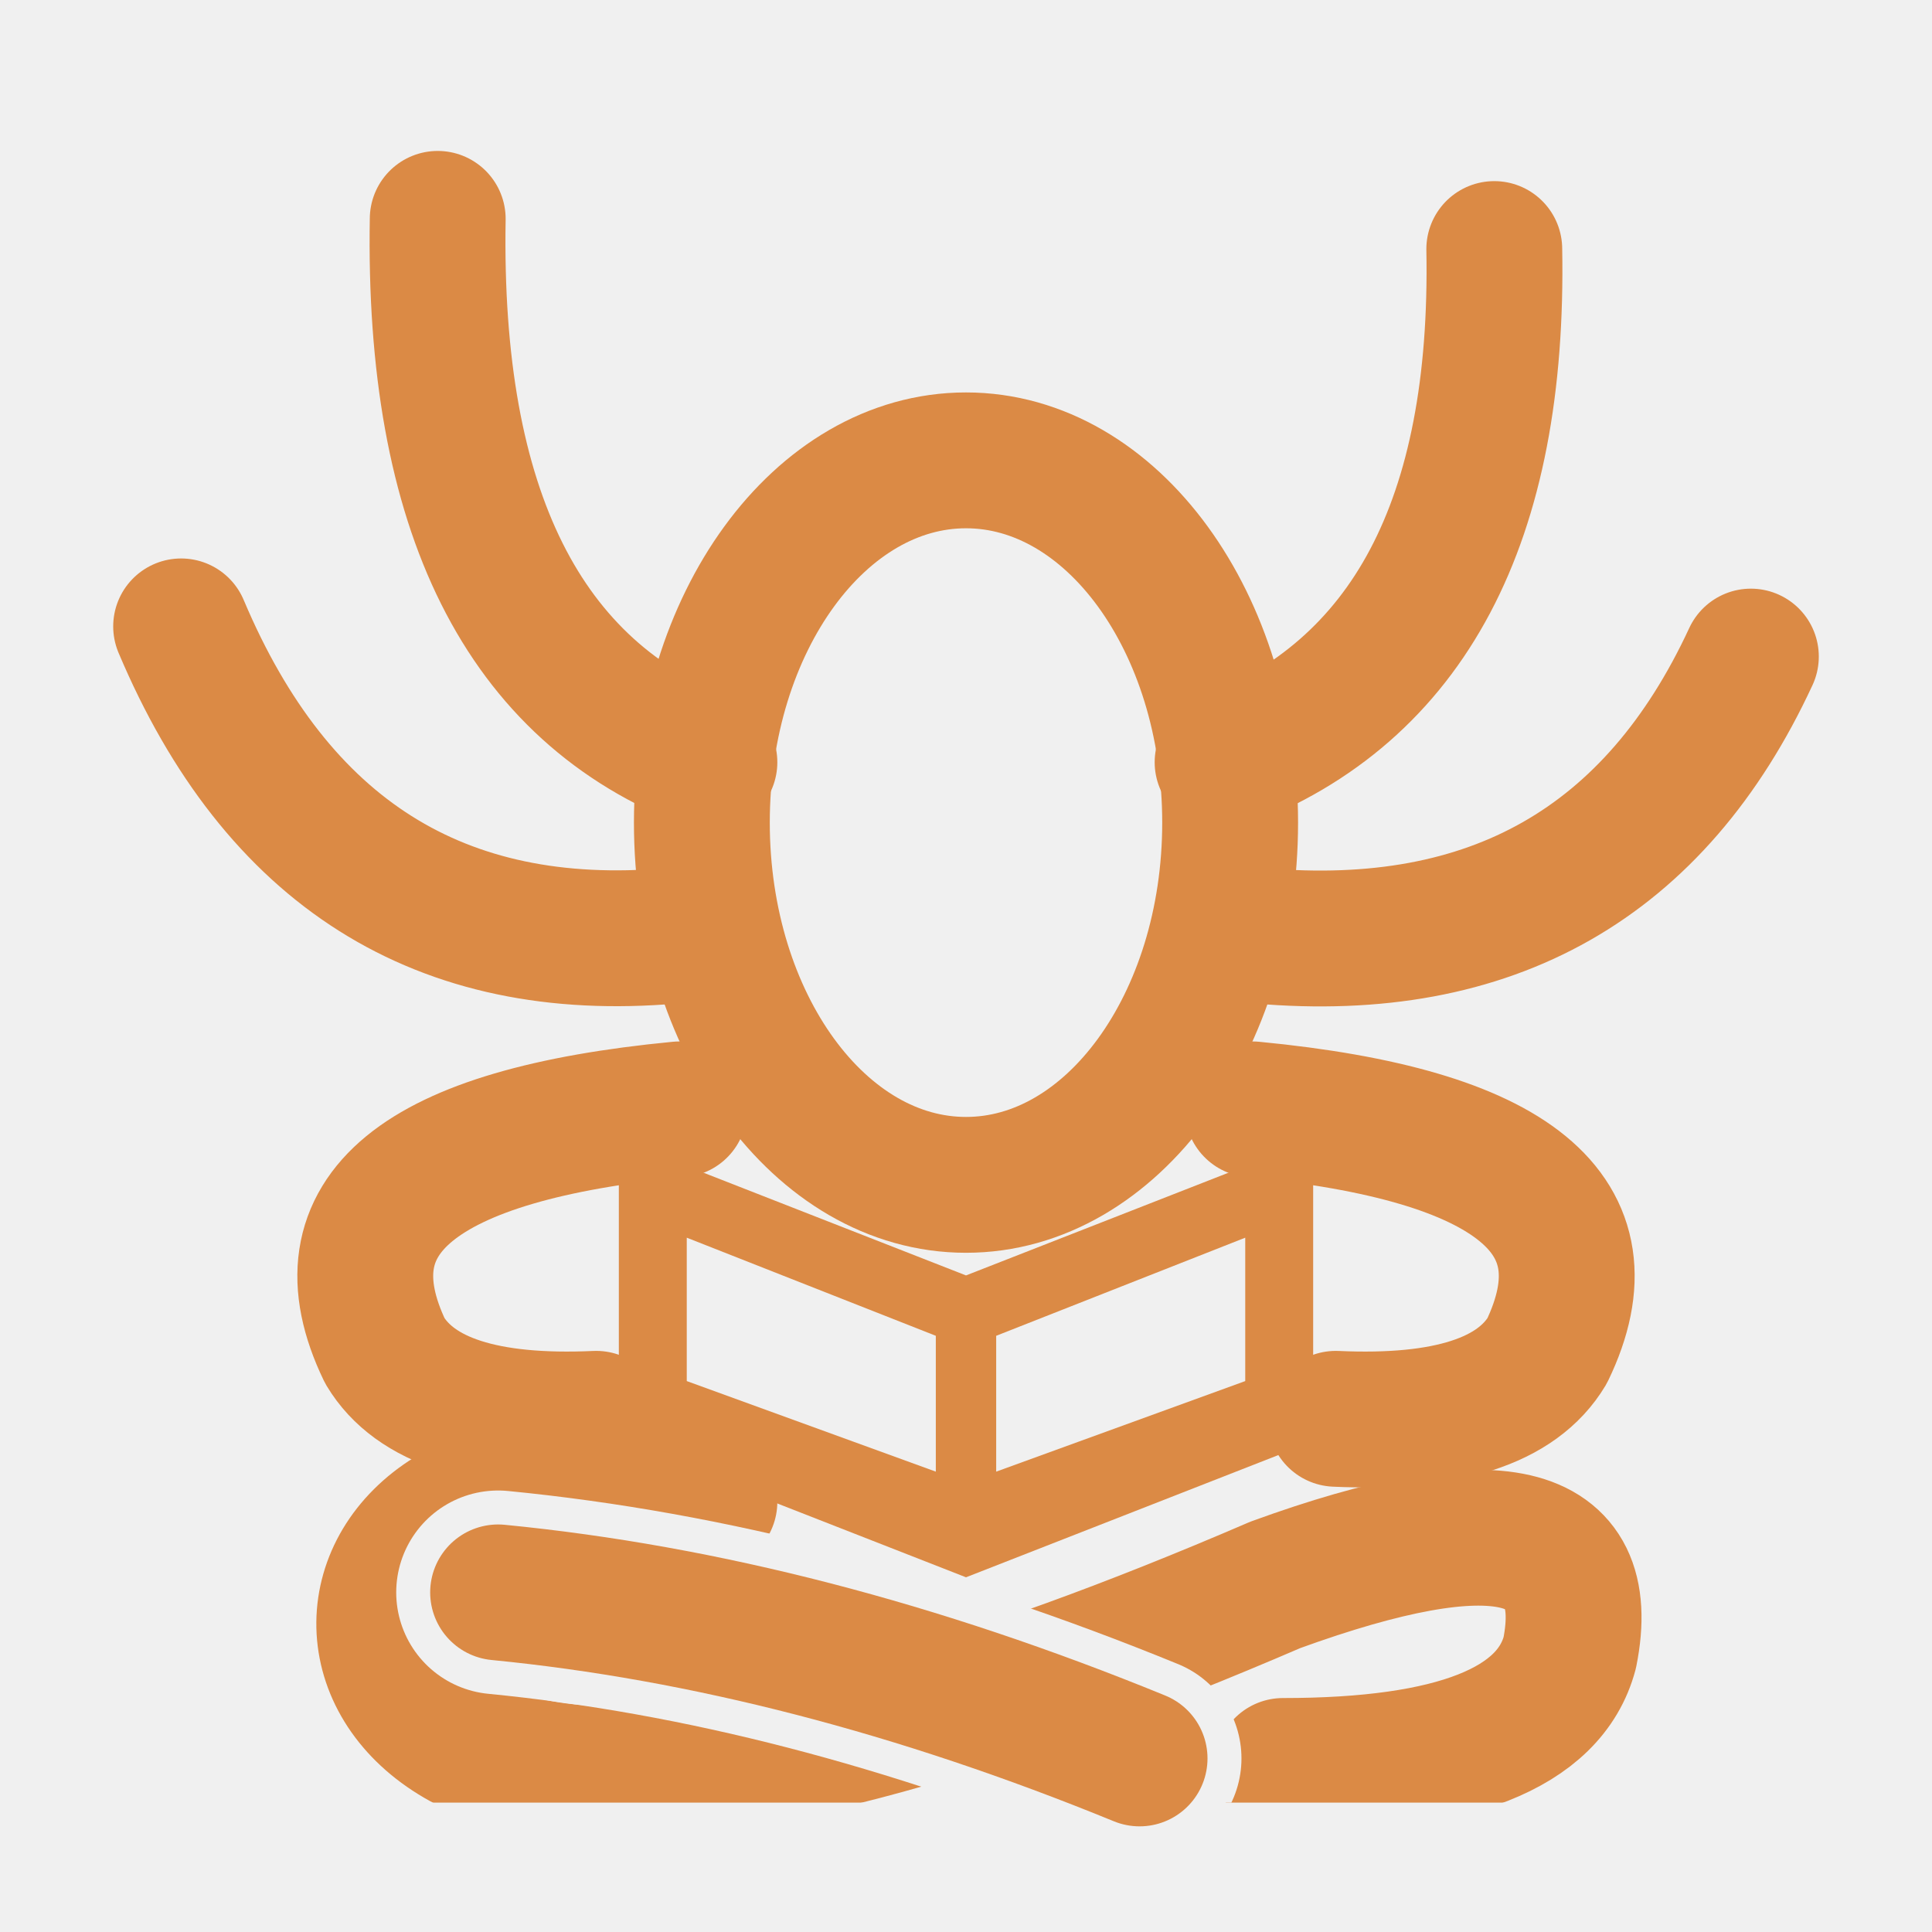
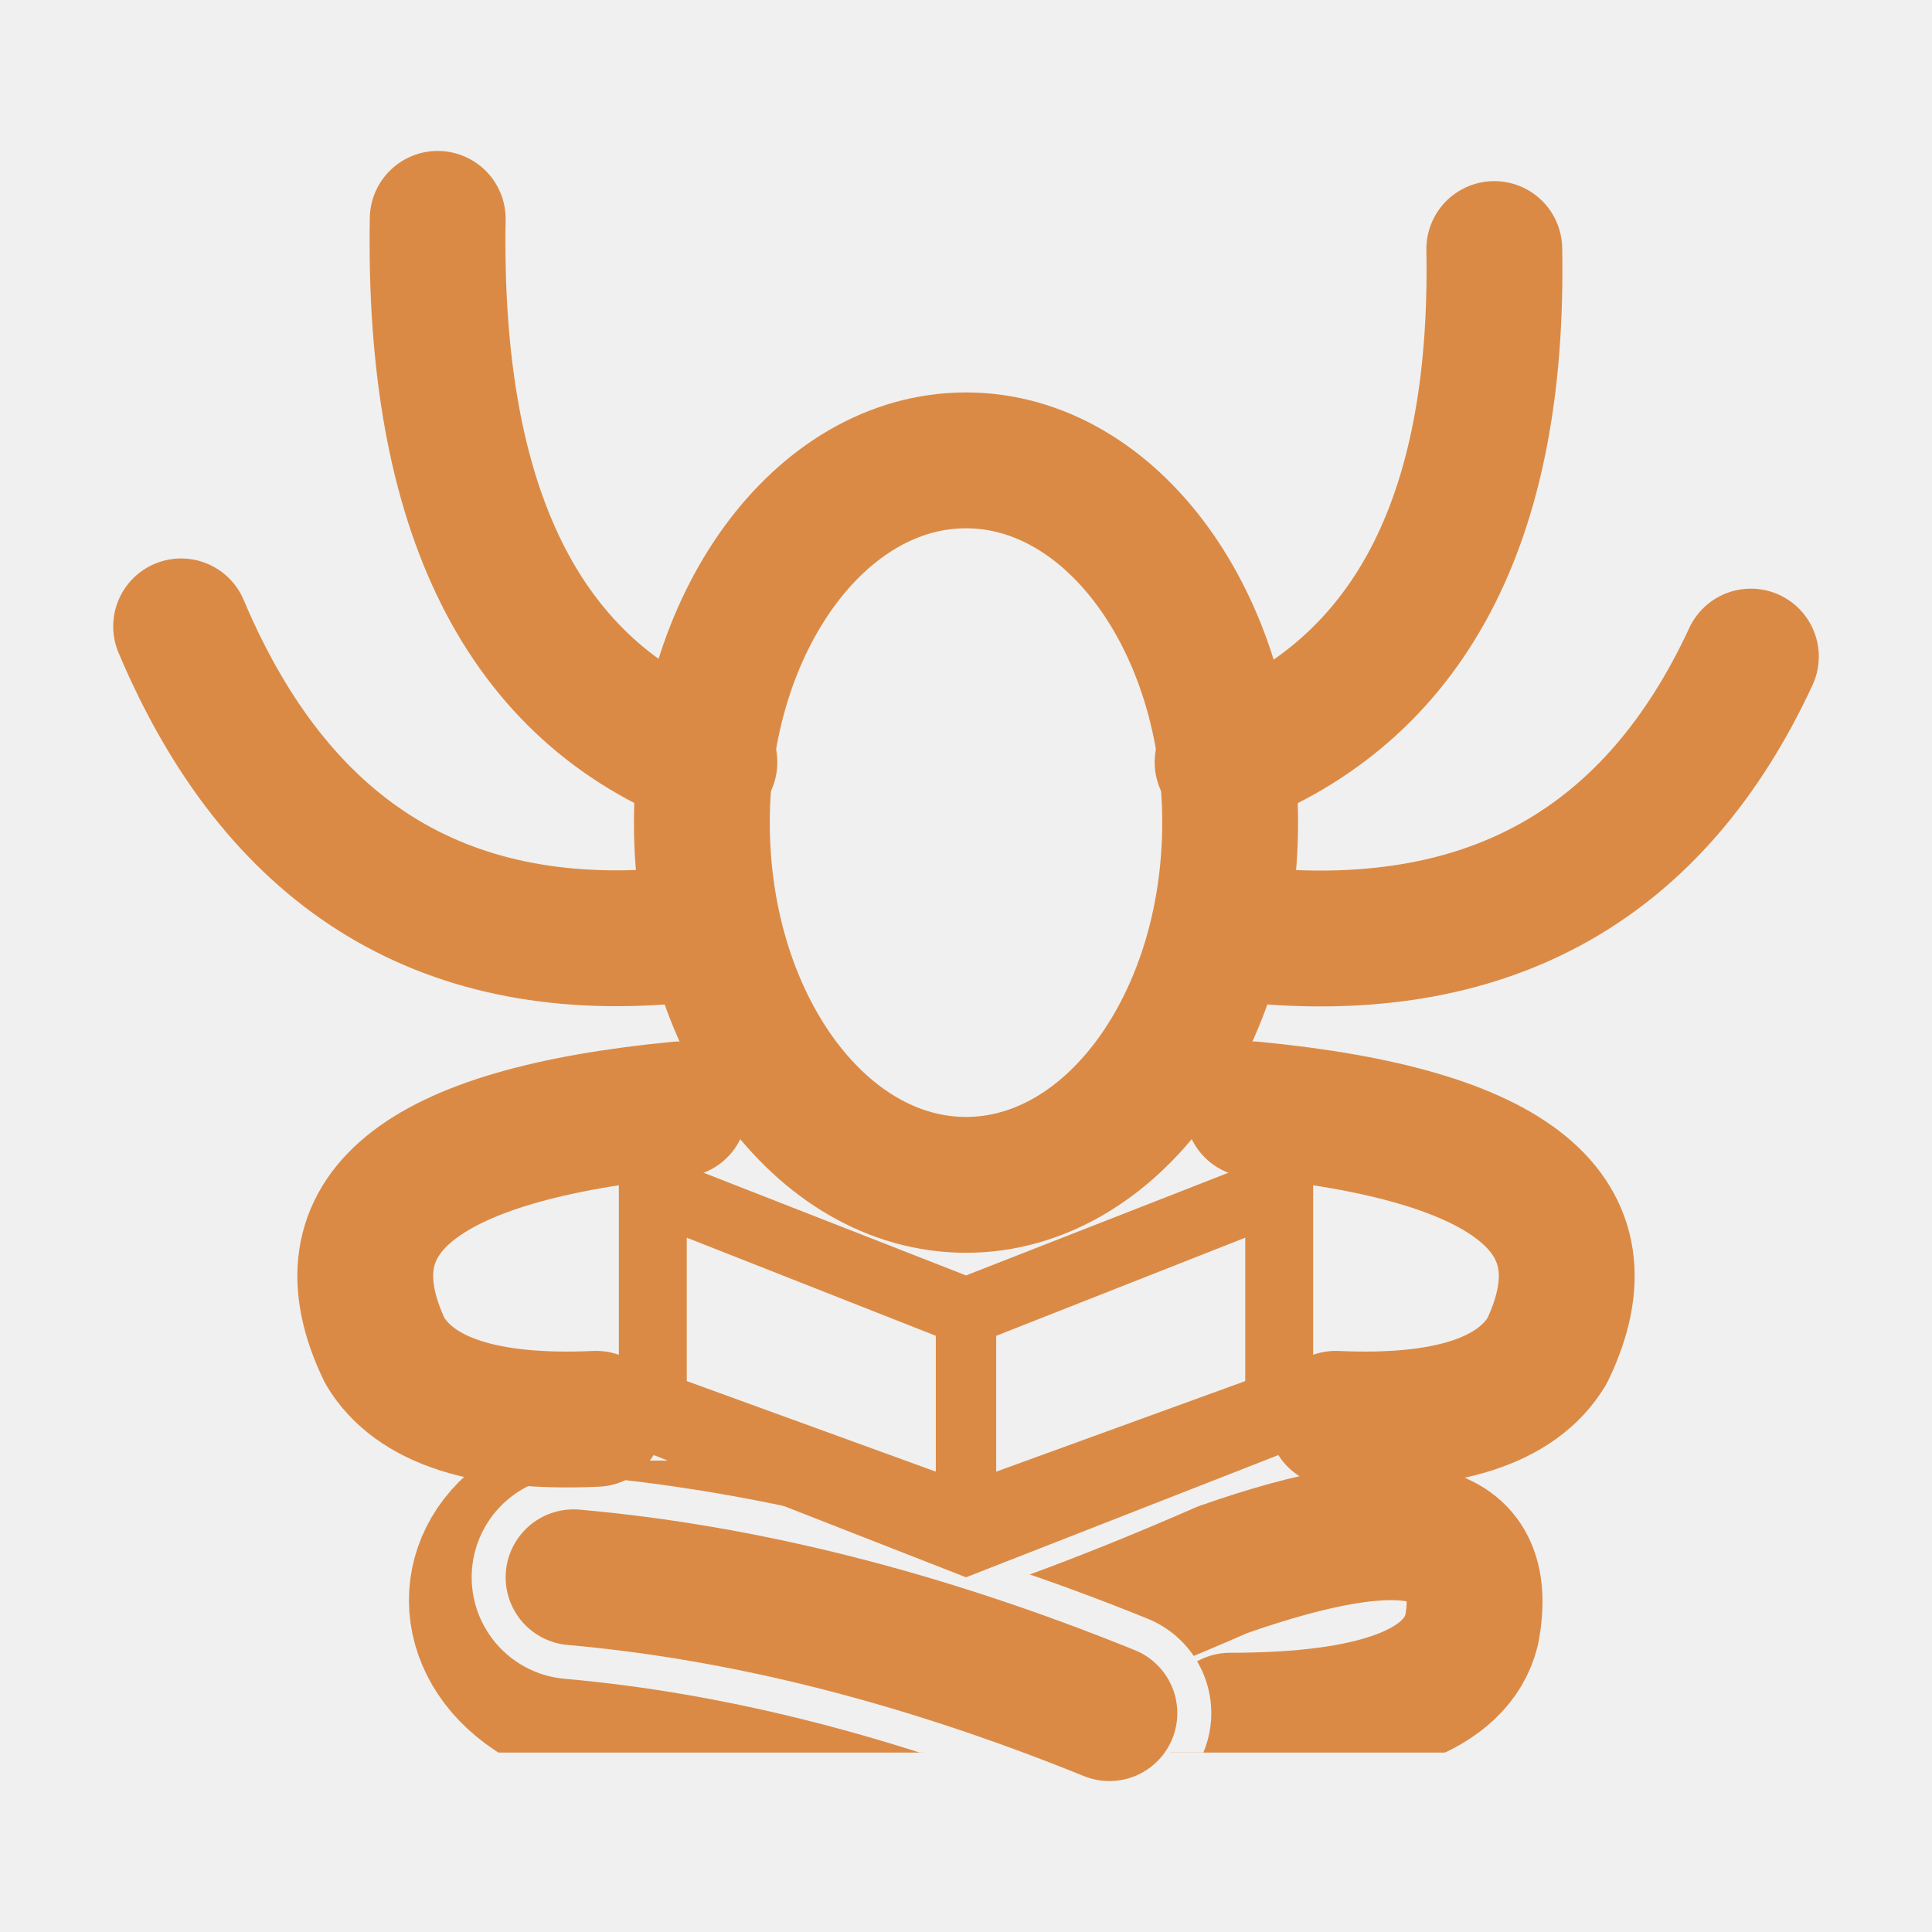
<svg xmlns="http://www.w3.org/2000/svg" viewBox="0 0 256 256">
  <defs>
    <mask id="crossing">
      <rect width="256" height="256" fill="white" />
-       <path d="M66 211 Q107 215 151 233" fill="none" stroke="black" stroke-width="27" stroke-linecap="round" />
+       <path d="M76 209 Q110 212 147 227" fill="none" stroke="black" stroke-width="27" stroke-linecap="round" />
    </mask>
  </defs>
  <g fill="none" stroke="#DB8A45" stroke-width="18" stroke-linecap="round" stroke-linejoin="round">
    <path d="M94 101 Q57 87 58 29 M89 124 Q43 128 24 83 M162 101 Q199 87 198 33 M167 124 Q213 128 232 87" />
    <ellipse cx="128" cy="109" rx="35" ry="48" />
    <path d="M90 147 Q38 152 51 179 Q57 189 79 188 M166 147 Q218 152 205 179 Q199 189 177 188" />
-     <path d="M94 199 C44 185 36 233 78 235 Q111 235 169 210 Q213 194 208 219 Q204 234 170 234" mask="url(#crossing)" />
-     <path d="M66 211 Q107 215 151 233" />
+     <path d="M99 199 C57 187 51 227 86 229 Q114 229 162 208 Q199 195 195 216 Q192 228 163 228" mask="url(#crossing)" />
+     <path d="M76 209 Q110 212 147 227" />
  </g>
  <path fill-rule="evenodd" d="M82 151 L128 169 L174 151 L174 191 L128 209 L82 191 Z M91 164 L124 177 L124 195 L91 183 Z M132 177 L165 164 L165 183 L132 195 Z" fill="#DB8A45" />
</svg>
